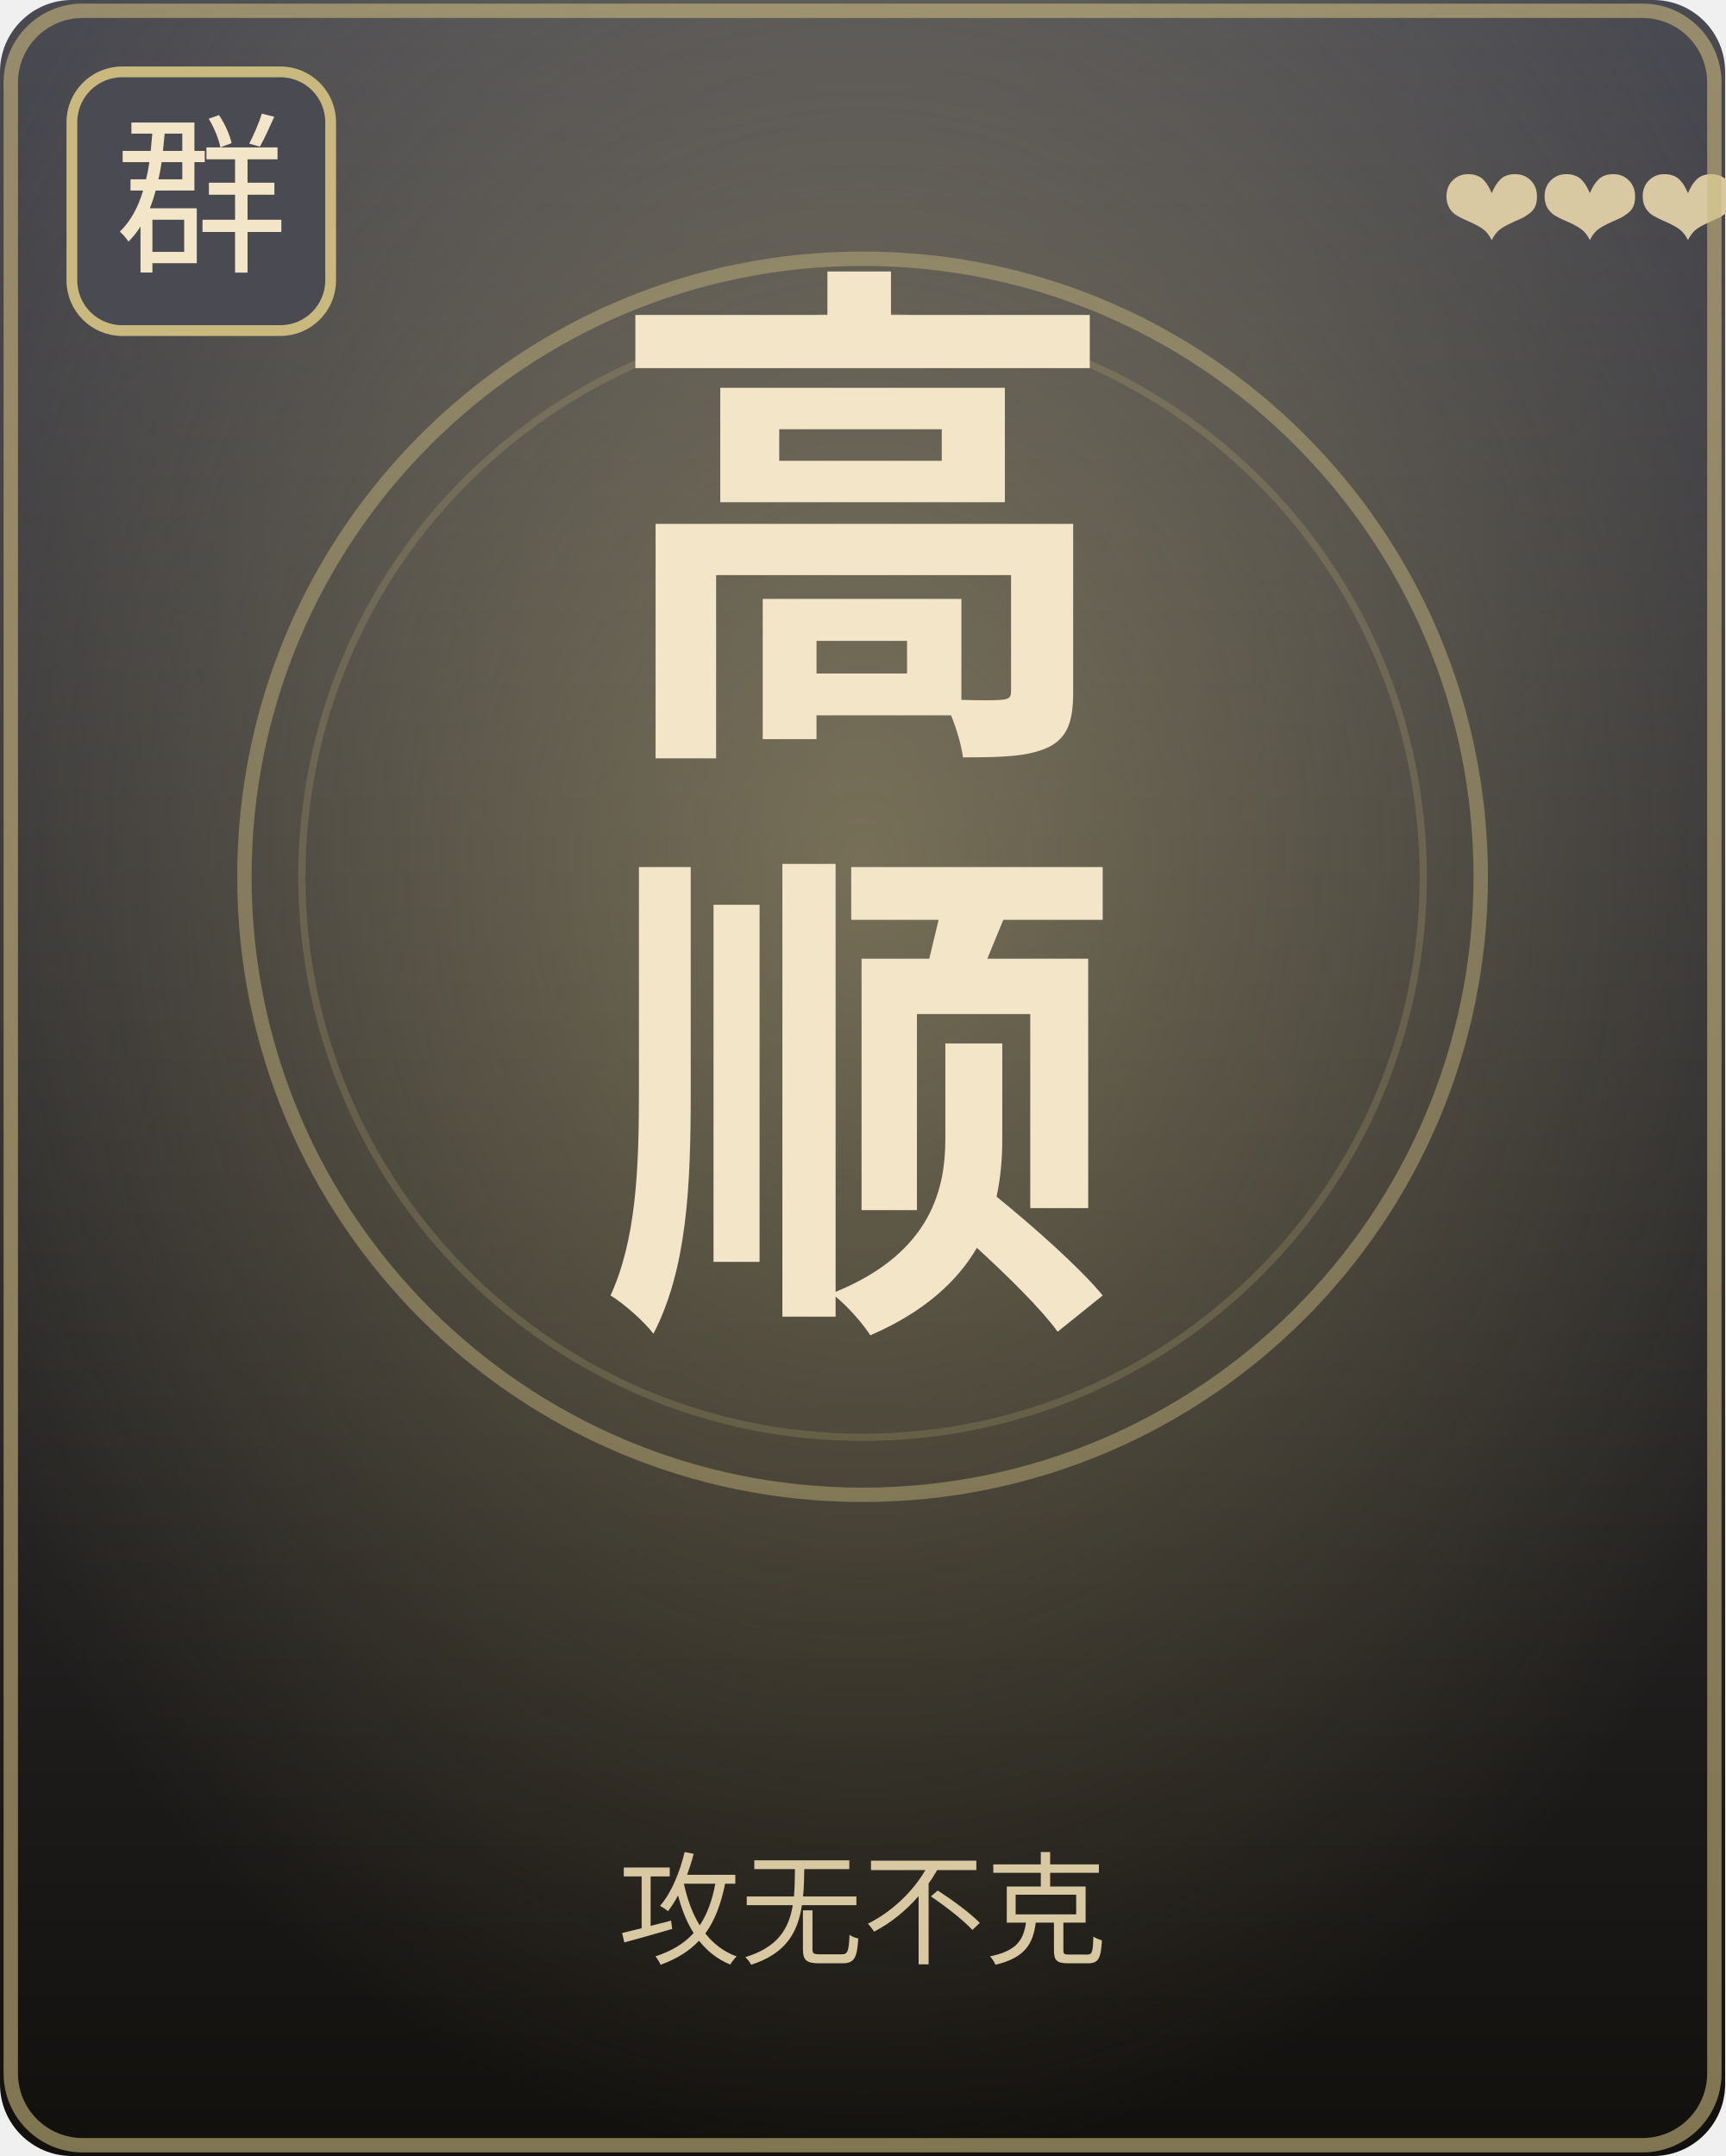
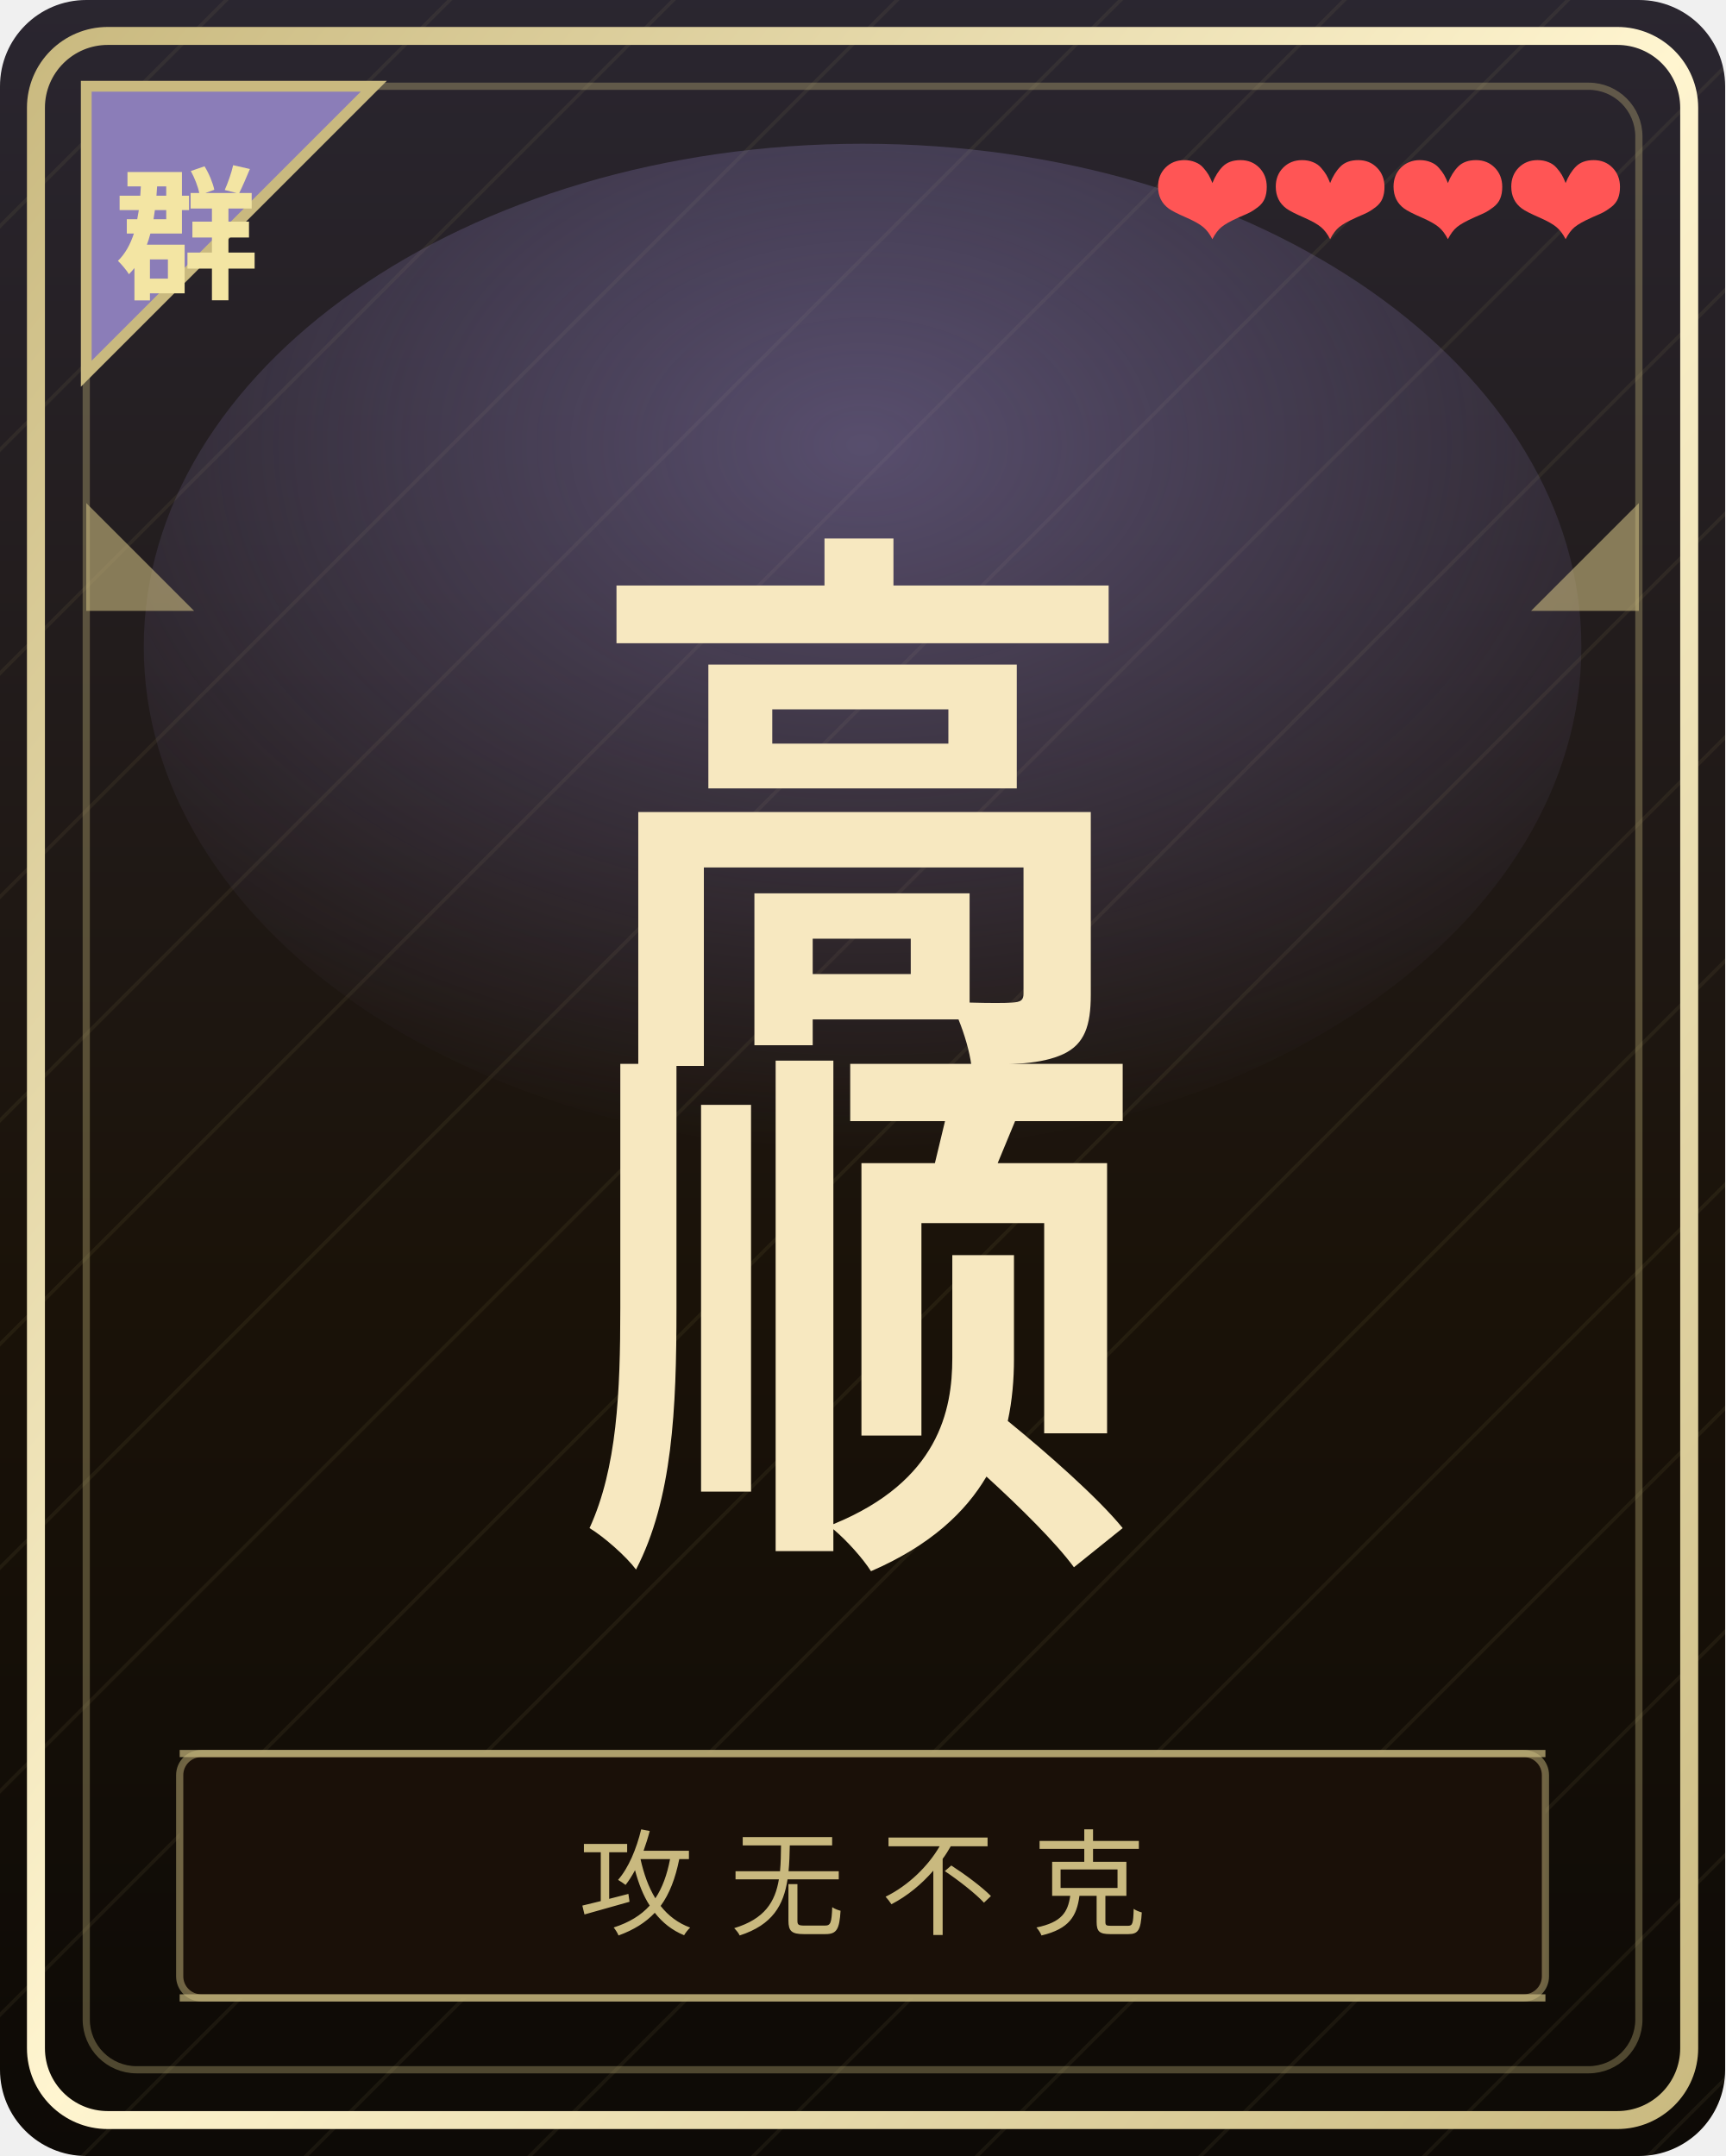
<svg xmlns="http://www.w3.org/2000/svg" width="240" height="300" viewBox="0 0 240 300">
  <defs>
    <linearGradient id="bg" x1="0" y1="0" x2="0" y2="1">
-       <stop offset="0" stop-color="#4a4a52" />
-       <stop offset="1" stop-color="#12100d" />
+       <stop offset="0" stop-color="#2a2630" />
+       <stop offset="0.6" stop-color="#1a1208" />
+       <stop offset="1" stop-color="#0d0a06" />
    </linearGradient>
-     <radialGradient id="glow" cx="0.5" cy="0.4" r="0.6">
-       <stop offset="0" stop-color="#c9b97f" stop-opacity="0.45" />
-       <stop offset="1" stop-color="#c9b97f" stop-opacity="0" />
+     <linearGradient id="frame" x1="0" y1="0" x2="1" y2="1">
+       <stop offset="0" stop-color="#c9b97f" />
+       <stop offset="0.5" stop-color="#fff5d0" />
+       <stop offset="1" stop-color="#c9b97f" />
+     </linearGradient>
+     <radialGradient id="glow" cx="0.5" cy="0.3" r="0.7">
+       <stop offset="0" stop-color="#8b7db8" stop-opacity="0.5" />
+       <stop offset="1" stop-color="#8b7db8" stop-opacity="0" />
    </radialGradient>
-     <style>
-       .name { font-family: 'STKaiti','KaiTi','STSong',serif; fill: #f3e6c8; text-anchor: middle; font-weight: bold; }
-       .sub { font-family: 'STKaiti','KaiTi','STSong',serif; fill: #d8c9a3; text-anchor: middle; }
-     </style>
+     <pattern id="bgPattern" patternUnits="userSpaceOnUse" width="22" height="22" patternTransform="rotate(45)">
+       <line x1="0" y1="0" x2="0" y2="22" stroke="#c9b97f" stroke-opacity="0.07" stroke-width="1" />
+     </pattern>
  </defs>
-   <rect width="240" height="300" rx="10" fill="url(#bg)" />
-   <rect width="240" height="300" rx="10" fill="url(#glow)" />
-   <circle cx="120" cy="122" r="86" fill="none" stroke="#c9b97f" stroke-opacity="0.45" stroke-width="2" />
-   <circle cx="120" cy="122" r="78" fill="none" stroke="#c9b97f" stroke-opacity="0.2" stroke-width="1" />
-   <rect x="10" y="10" width="36" height="36" rx="7" fill="#4a4a52" stroke="#c9b97f" stroke-width="1.5" />
-   <text x="28" y="36" font-size="24" class="sub" fill="#fff" text-anchor="middle" style="fill:#f3e6c8">群</text>
-   <text x="228" y="34" font-size="15" class="sub" text-anchor="end">❤❤❤❤</text>
-   <text x="120" y="99.04" class="name" font-size="72">高</text>
-   <text x="120" y="179.04" class="name" font-size="72">顺</text>
-   <text x="120" y="272" font-size="17" class="sub">攻无不克</text>
-   <rect x="1.5" y="1.5" width="237" height="297" rx="10" fill="none" stroke="#c9b97f" stroke-opacity="0.6" stroke-width="2" />
+   <rect width="240" height="300" rx="12" fill="url(#bg)" />
+   <rect width="240" height="300" rx="12" fill="url(#bgPattern)" />
+   <ellipse cx="120" cy="90" rx="100" ry="70" fill="url(#glow)" />
+   <rect x="5" y="5" width="230" height="290" rx="10" fill="none" stroke="url(#frame)" stroke-width="2.5" />
+   <rect x="12" y="12" width="216" height="276" rx="7" fill="none" stroke="#c9b97f" stroke-opacity="0.35" stroke-width="1" />
+   <polygon points="12,12 52,12 12,52" fill="#8b7db8" stroke="#c9b97f" stroke-width="1.5" />
+   <text x="26" y="40" font-size="20" text-anchor="middle" font-family="STKaiti,KaiTi,serif" font-weight="bold" fill="#f3e5a3">群</text>
+   <text x="226" y="34" font-size="18" text-anchor="end" fill="#ff5555">❤❤❤❤</text>
+   <text x="120" y="141.3" text-anchor="middle" font-size="78" font-family="STKaiti,KaiTi,STSong,serif" font-weight="bold" fill="#f7e8c0" style="text-shadow:0 2px 8px rgba(0,0,0,.7);letter-spacing:3px">高</text>
+   <text x="120" y="211.3" text-anchor="middle" font-size="78" font-family="STKaiti,KaiTi,STSong,serif" font-weight="bold" fill="#f7e8c0" style="text-shadow:0 2px 8px rgba(0,0,0,.7);letter-spacing:3px">顺</text>
+   <rect x="25" y="244" width="190" height="34" rx="3" fill="#1a1008" stroke="#c9b97f" stroke-opacity="0.5" />
+   <line x1="25" y1="244" x2="215" y2="244" stroke="#c9b97f" stroke-opacity="0.7" />
+   <line x1="25" y1="278" x2="215" y2="278" stroke="#c9b97f" stroke-opacity="0.7" />
+   <text x="120" y="268" text-anchor="middle" font-size="16" font-family="STKaiti,KaiTi,STSong,serif" letter-spacing="5px" fill="#c9b97f">攻无不克</text>
+   <path d="M12 70 L12 85 L27 85 Z" fill="#c9b97f" opacity="0.6" />
+   <path d="M228 70 L228 85 L213 85 Z" fill="#c9b97f" opacity="0.6" />
</svg>
